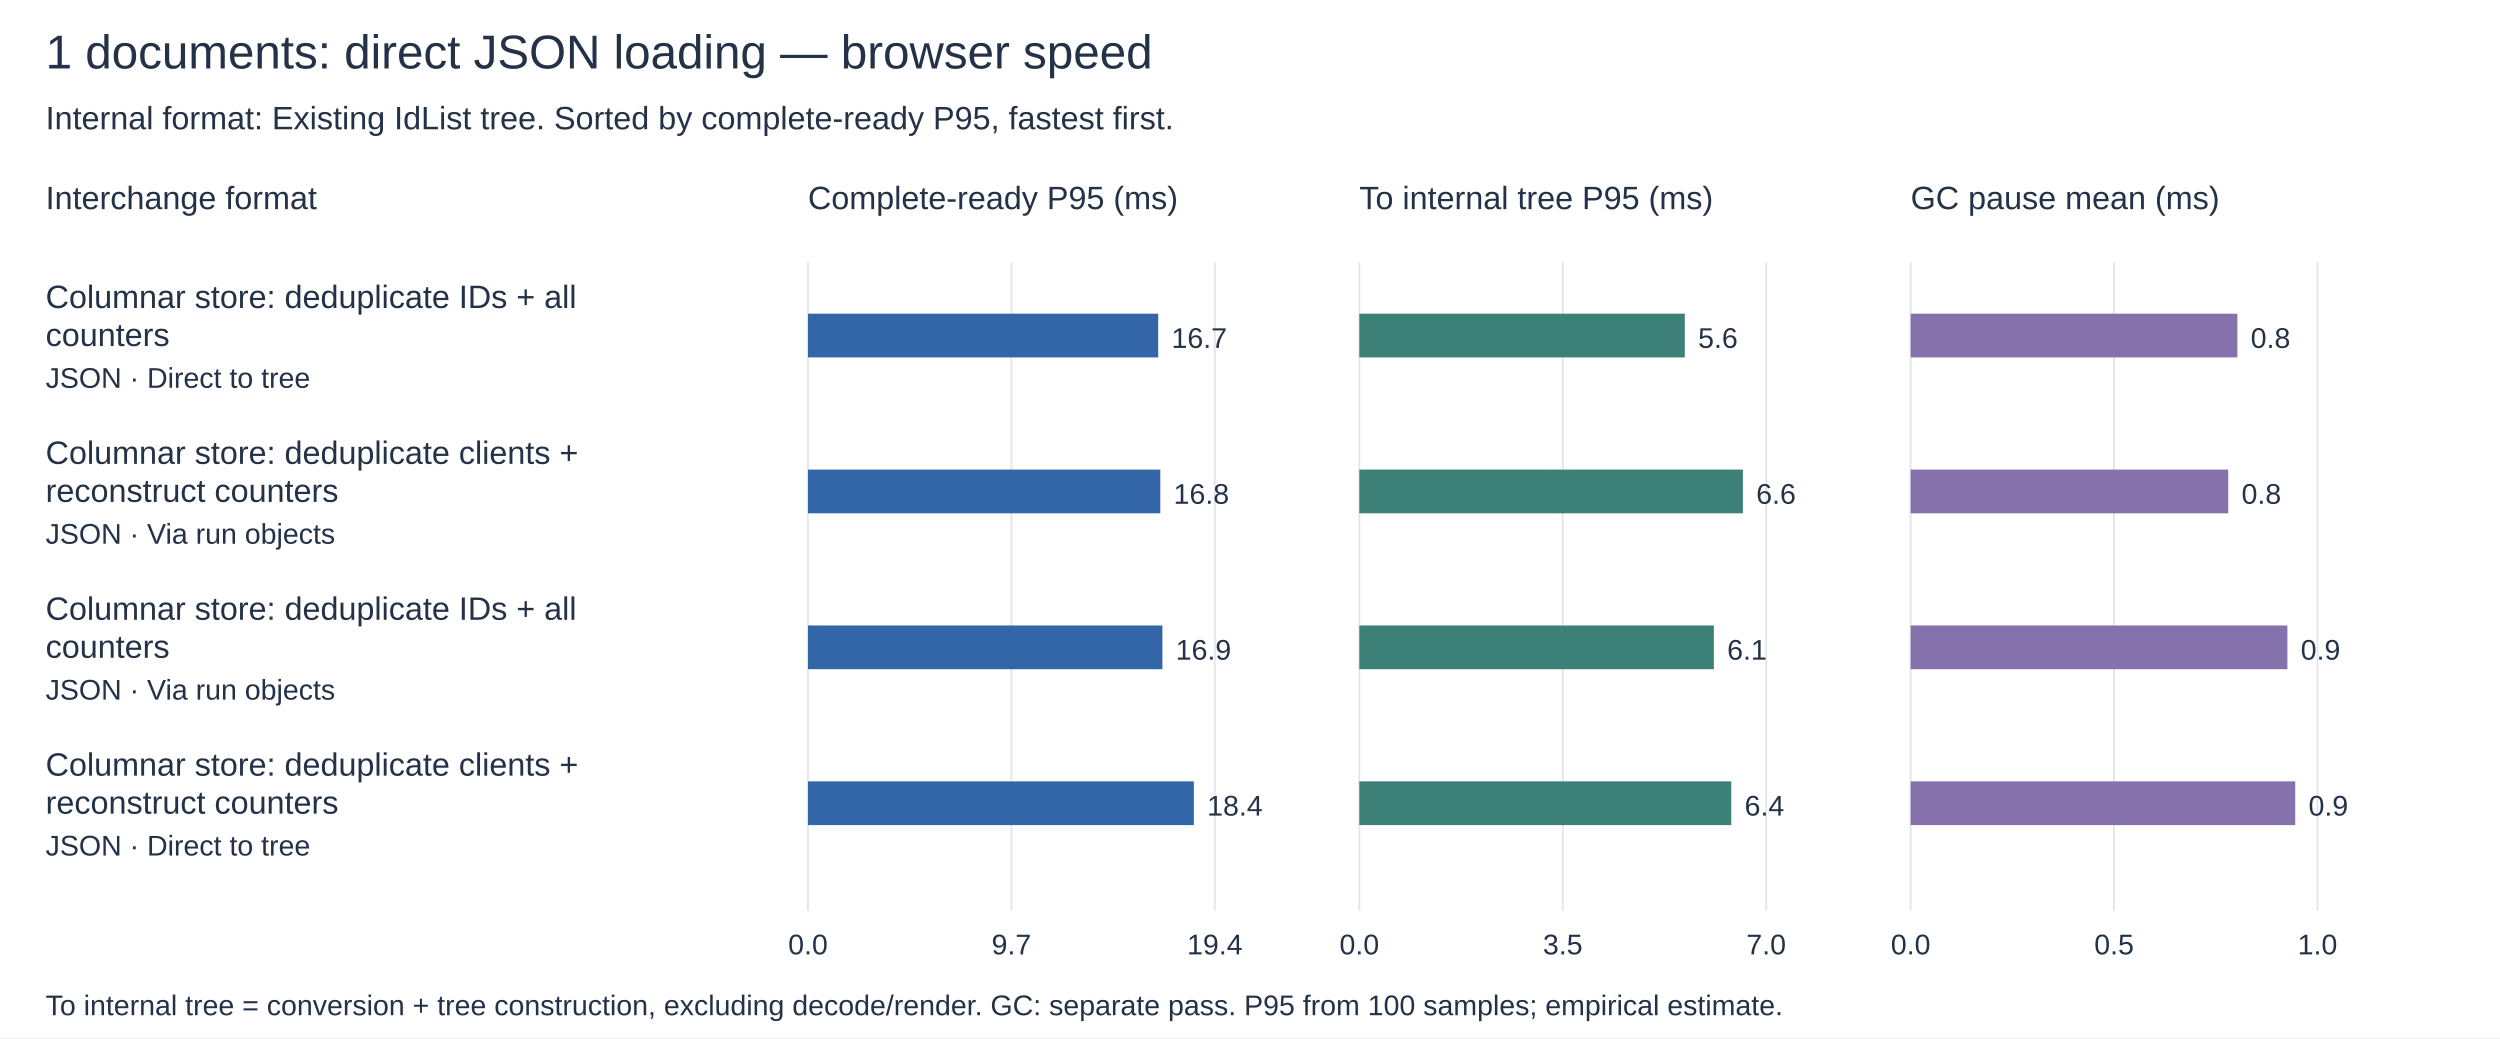
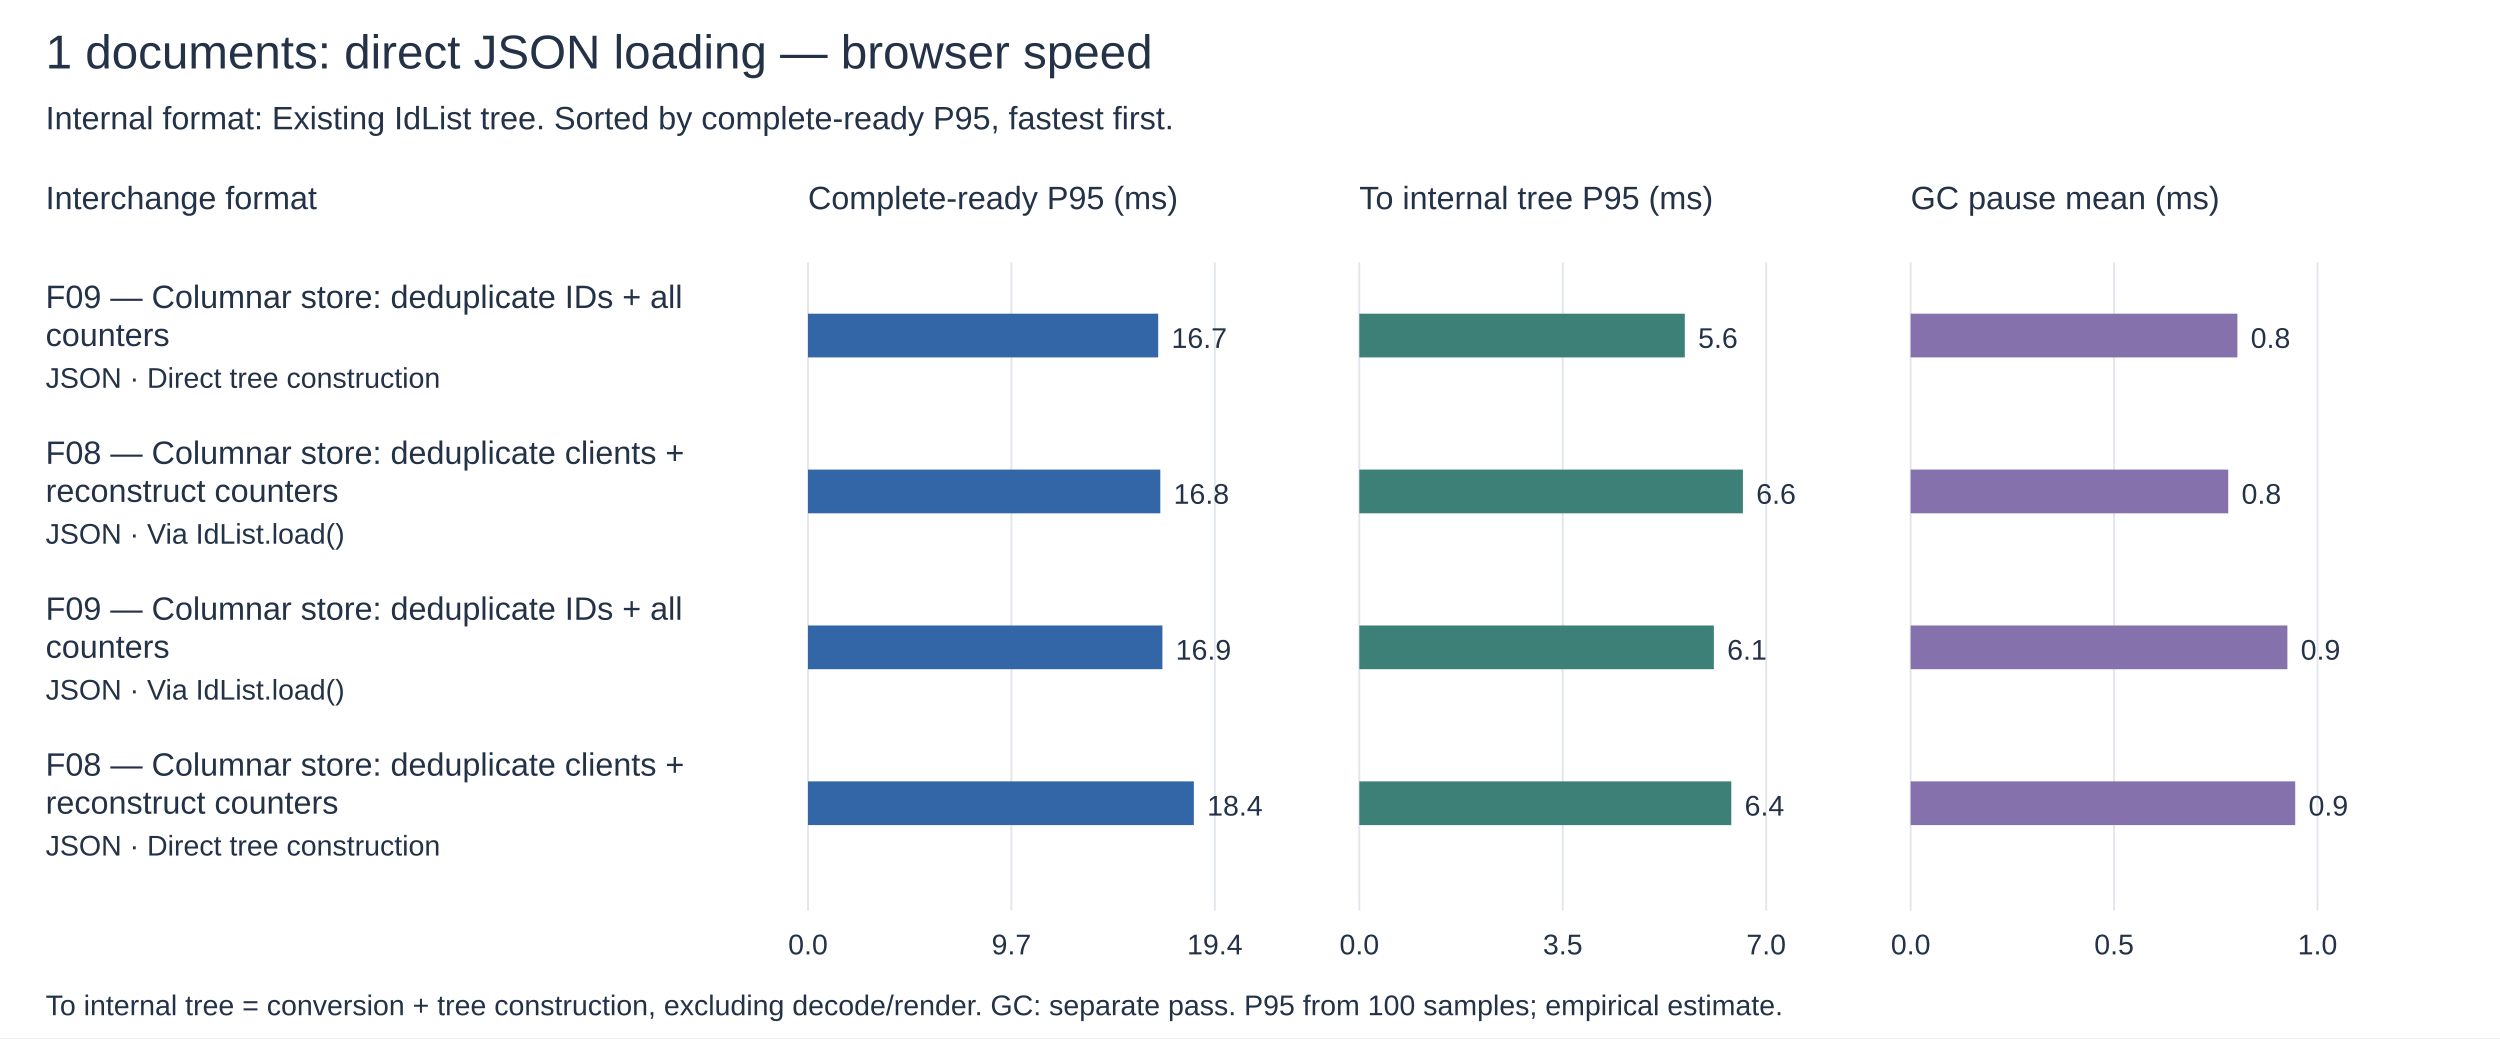
<svg xmlns="http://www.w3.org/2000/svg" width="1315" height="546" viewBox="0 0 1315 546" role="img" aria-labelledby="title desc">
  <style>text{font:17px Arial,Helvetica,sans-serif;fill:#243248}.small{font-size:15px}.title{font-size:25px;font-weight:500}</style>
  <rect width="1315" height="546" fill="white" />
  <text x="24" y="36" class="title">1 documents: direct JSON loading — browser speed</text>
  <text x="24" y="68">Internal format: Existing IdList tree. Sorted by complete-ready P95, fastest first.</text>
  <text x="24" y="110">Interchange format</text>
  <text x="425" y="110">Complete-ready P95 (ms)</text>
  <line x1="425" x2="425" y1="138" y2="479" stroke="#e2e6eb" />
  <text x="425" y="502" class="small" text-anchor="middle">0.0</text>
  <line x1="532" x2="532" y1="138" y2="479" stroke="#e2e6eb" />
  <text x="532" y="502" class="small" text-anchor="middle">9.7</text>
  <line x1="639" x2="639" y1="138" y2="479" stroke="#e2e6eb" />
  <text x="639" y="502" class="small" text-anchor="middle">19.4</text>
  <rect x="425" y="165" width="184.216" height="23" fill="#3266a6" />
  <text x="616.216" y="183" class="small">16.7</text>
  <rect x="425" y="247" width="185.32" height="23" fill="#3266a6" />
  <text x="617.32" y="265" class="small">16.8</text>
  <rect x="425" y="329" width="186.423" height="23" fill="#3266a6" />
  <text x="618.423" y="347" class="small">16.9</text>
  <rect x="425" y="411" width="202.969" height="23" fill="#3266a6" />
  <text x="634.969" y="429" class="small">18.4</text>
  <text x="715" y="110">To internal tree P95 (ms)</text>
  <line x1="715" x2="715" y1="138" y2="479" stroke="#e2e6eb" />
  <text x="715" y="502" class="small" text-anchor="middle">0.0</text>
  <line x1="822" x2="822" y1="138" y2="479" stroke="#e2e6eb" />
  <text x="822" y="502" class="small" text-anchor="middle">3.5</text>
  <line x1="929" x2="929" y1="138" y2="479" stroke="#e2e6eb" />
  <text x="929" y="502" class="small" text-anchor="middle">7.0</text>
  <rect x="715" y="165" width="171.2" height="23" fill="#3c8077" />
  <text x="893.2" y="183" class="small">5.6</text>
  <rect x="715" y="247" width="201.771" height="23" fill="#3c8077" />
  <text x="923.771" y="265" class="small">6.6</text>
  <rect x="715" y="329" width="186.486" height="23" fill="#3c8077" />
  <text x="908.486" y="347" class="small">6.1</text>
  <rect x="715" y="411" width="195.657" height="23" fill="#3c8077" />
  <text x="917.657" y="429" class="small">6.4</text>
  <text x="1005" y="110">GC pause mean (ms)</text>
  <line x1="1005" x2="1005" y1="138" y2="479" stroke="#e2e6eb" />
  <text x="1005" y="502" class="small" text-anchor="middle">0.0</text>
  <line x1="1112" x2="1112" y1="138" y2="479" stroke="#e2e6eb" />
  <text x="1112" y="502" class="small" text-anchor="middle">0.5</text>
  <line x1="1219" x2="1219" y1="138" y2="479" stroke="#e2e6eb" />
  <text x="1219" y="502" class="small" text-anchor="middle">1.0</text>
  <rect x="1005" y="165" width="171.869" height="23" fill="#8571ac" />
  <text x="1183.869" y="183" class="small">0.8</text>
  <rect x="1005" y="247" width="167.054" height="23" fill="#8571ac" />
  <text x="1179.054" y="265" class="small">0.8</text>
  <rect x="1005" y="329" width="198.164" height="23" fill="#8571ac" />
  <text x="1210.164" y="347" class="small">0.9</text>
  <rect x="1005" y="411" width="202.284" height="23" fill="#8571ac" />
  <text x="1214.284" y="429" class="small">0.9</text>
-   <text x="24" y="162">Columnar store: deduplicate IDs + all</text>
+   <text x="24" y="162">F09 — Columnar store: deduplicate IDs + all</text>
  <text x="24" y="182">counters</text>
-   <text x="24" y="204" class="small">JSON · Direct to tree</text>
-   <text x="24" y="244">Columnar store: deduplicate clients +</text>
+   <text x="24" y="204" class="small">JSON · Direct tree construction</text>
+   <text x="24" y="244">F08 — Columnar store: deduplicate clients +</text>
  <text x="24" y="264">reconstruct counters</text>
-   <text x="24" y="286" class="small">JSON · Via run objects</text>
-   <text x="24" y="326">Columnar store: deduplicate IDs + all</text>
+   <text x="24" y="286" class="small">JSON · Via IdList.load()</text>
+   <text x="24" y="326">F09 — Columnar store: deduplicate IDs + all</text>
  <text x="24" y="346">counters</text>
-   <text x="24" y="368" class="small">JSON · Via run objects</text>
-   <text x="24" y="408">Columnar store: deduplicate clients +</text>
+   <text x="24" y="368" class="small">JSON · Via IdList.load()</text>
+   <text x="24" y="408">F08 — Columnar store: deduplicate clients +</text>
  <text x="24" y="428">reconstruct counters</text>
-   <text x="24" y="450" class="small">JSON · Direct to tree</text>
+   <text x="24" y="450" class="small">JSON · Direct tree construction</text>
  <text x="24" y="534" class="small">To internal tree = conversion + tree construction, excluding decode/render. GC: separate pass. P95 from 100 samples; empirical estimate.</text>
</svg>
